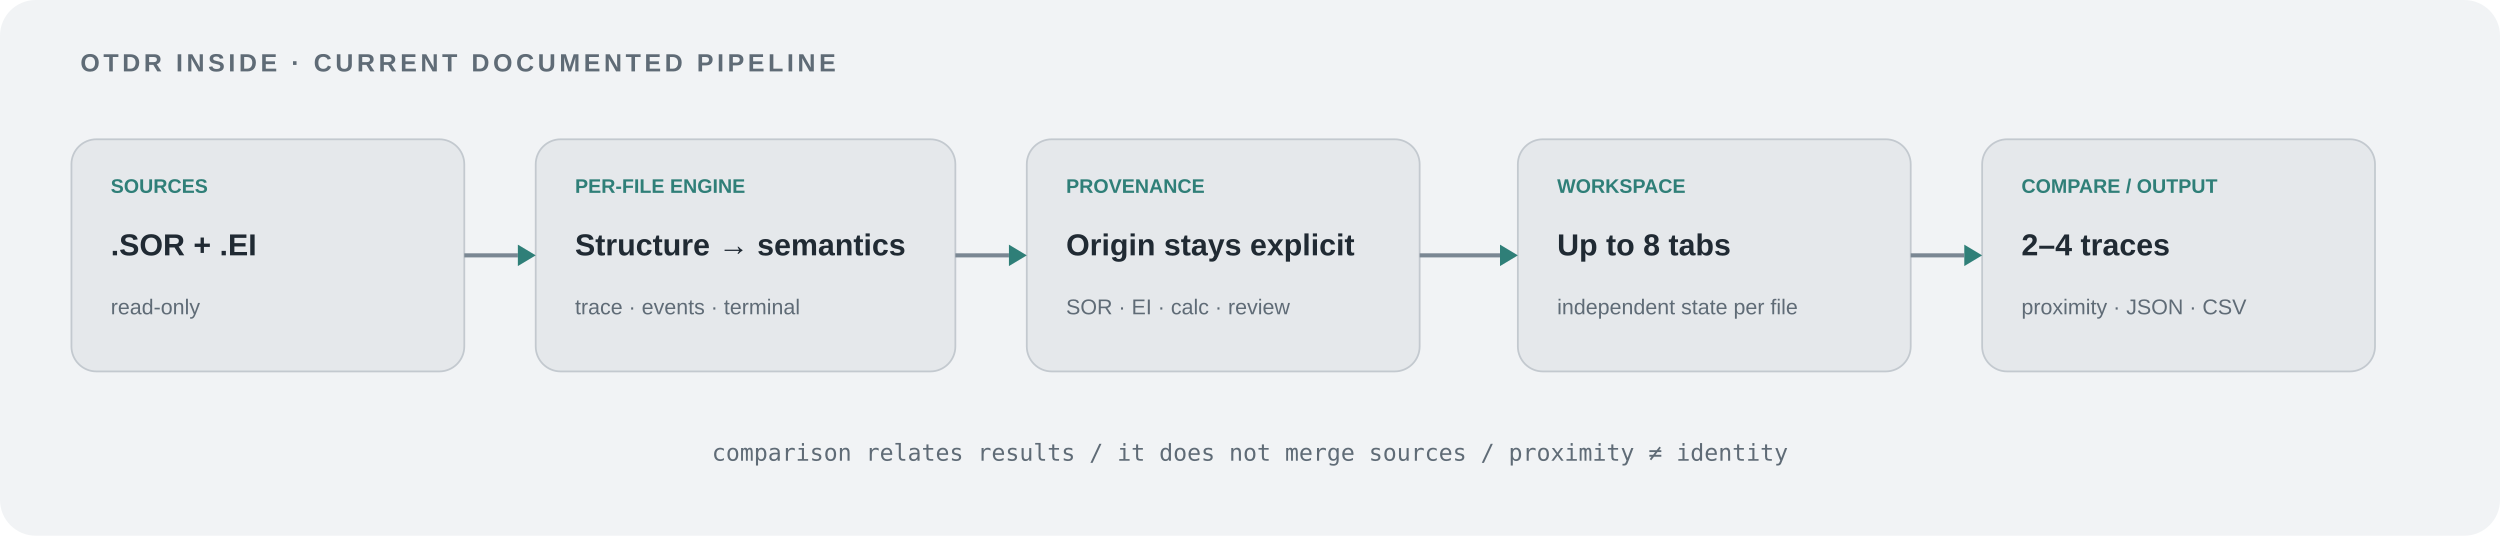
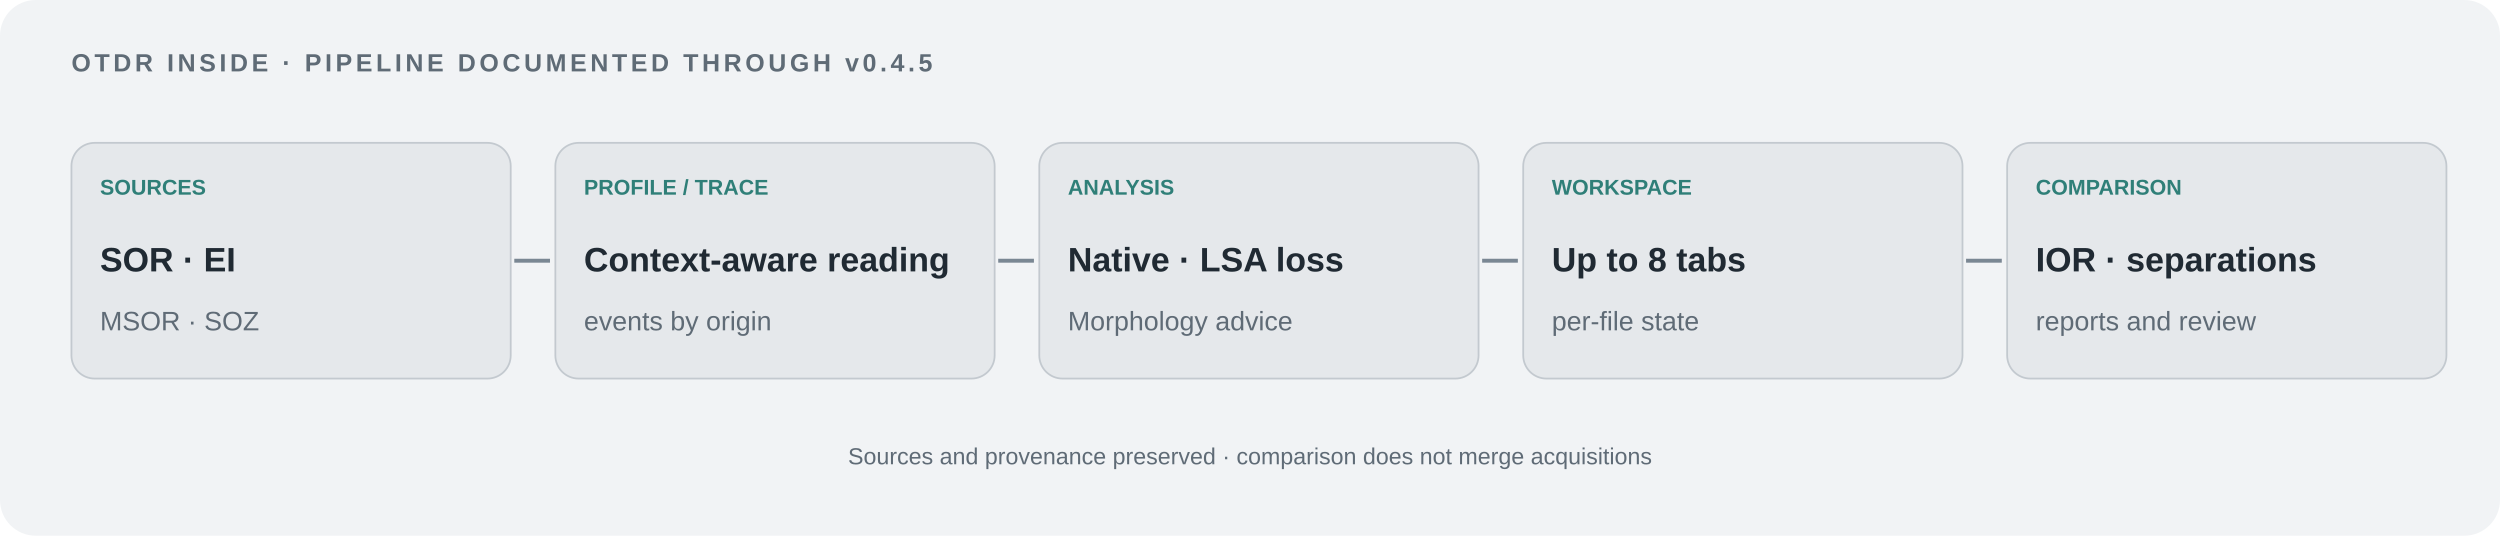
<svg xmlns="http://www.w3.org/2000/svg" width="1400" height="300" viewBox="0 0 1400 300">
  <style>.bg{fill:#f1f3f5}.card{fill:#e5e8eb;stroke:#c3c9cf}.t{fill:#202a33}.s{fill:#5f6b76}.a{fill:#2f7f78}.ln{stroke:#7a8793}@media(prefers-color-scheme:dark){.bg{fill:#11161d}.card{fill:#232931;stroke:#434d57}.t{fill:#f0f3f5}.s{fill:#a5b0ba}.a{fill:#65d6c3}.ln{stroke:#53677a}}</style>
  <rect class="bg" width="1400" height="300" rx="20" />
  <g font-family="Segoe UI,Arial,sans-serif">
-     <text x="45" y="40" class="s" font-size="14" font-weight="700" letter-spacing="2">OTDR INSIDE · CURRENT DOCUMENTED PIPELINE</text>
-     <rect class="card" x="40" y="78" width="220" height="130" rx="14" />
-     <text class="a" x="62" y="108" font-size="11" font-weight="700">SOURCES</text>
-     <text class="t" x="62" y="143" font-size="17" font-weight="700">.SOR + .EI</text>
-     <text class="s" x="62" y="176" font-size="12">read-only</text>
-     <rect class="card" x="300" y="78" width="235" height="130" rx="14" />
-     <text class="a" x="322" y="108" font-size="11" font-weight="700">PER-FILE ENGINE</text>
-     <text class="t" x="322" y="143" font-size="17" font-weight="700">Structure → semantics</text>
-     <text class="s" x="322" y="176" font-size="12">trace · events · terminal</text>
-     <rect class="card" x="575" y="78" width="220" height="130" rx="14" />
-     <text class="a" x="597" y="108" font-size="11" font-weight="700">PROVENANCE</text>
-     <text class="t" x="597" y="143" font-size="17" font-weight="700">Origin stays explicit</text>
-     <text class="s" x="597" y="176" font-size="12">SOR · EI · calc · review</text>
-     <rect class="card" x="850" y="78" width="220" height="130" rx="14" />
-     <text class="a" x="872" y="108" font-size="11" font-weight="700">WORKSPACE</text>
-     <text class="t" x="872" y="143" font-size="17" font-weight="700">Up to 8 tabs</text>
-     <text class="s" x="872" y="176" font-size="12">independent state per file</text>
-     <rect class="card" x="1110" y="78" width="220" height="130" rx="14" />
-     <text class="a" x="1132" y="108" font-size="11" font-weight="700">COMPARE / OUTPUT</text>
-     <text class="t" x="1132" y="143" font-size="17" font-weight="700">2–4 traces</text>
-     <text class="s" x="1132" y="176" font-size="12">proximity · JSON · CSV</text>
-     <g class="ln" stroke-width="2.3">
-       <path d="M260 143H290" />
-       <path d="M535 143H565" />
-       <path d="M795 143H840" />
-       <path d="M1070 143H1100" />
-     </g>
-     <g class="a">
-       <path d="M300 143l-10-6v12z" />
-       <path d="M575 143l-10-6v12z" />
-       <path d="M850 143l-10-6v12z" />
-       <path d="M1110 143l-10-6v12z" />
-     </g>
-     <text x="700" y="258" text-anchor="middle" class="s" font-family="Consolas,monospace" font-size="13">comparison relates results / it does not merge sources / proximity ≠ identity</text>
+     <text x="40" y="40" class="s" font-size="14" font-weight="700" letter-spacing="2">OTDR INSIDE · PIPELINE DOCUMENTED THROUGH v0.4.5</text>
+     <rect class="card" x="40" y="80" width="246" height="132" rx="13" />
+     <text class="a" x="56" y="109" font-size="12" font-weight="700">SOURCES</text>
+     <text class="t" x="56" y="152" font-size="19" font-weight="700">SOR · EI</text>
+     <text class="s" x="56" y="185" font-size="15">MSOR · SOZ</text>
+     <path class="ln" d="M288 146H308" fill="none" stroke-width="2.2" />
+     <rect class="card" x="311" y="80" width="246" height="132" rx="13" />
+     <text class="a" x="327" y="109" font-size="12" font-weight="700">PROFILE / TRACE</text>
+     <text class="t" x="327" y="152" font-size="19" font-weight="700">Context-aware reading</text>
+     <text class="s" x="327" y="185" font-size="15">events by origin</text>
+     <path class="ln" d="M559 146H579" fill="none" stroke-width="2.2" />
+     <rect class="card" x="582" y="80" width="246" height="132" rx="13" />
+     <text class="a" x="598" y="109" font-size="12" font-weight="700">ANALYSIS</text>
+     <text class="t" x="598" y="152" font-size="19" font-weight="700">Native · LSA loss</text>
+     <text class="s" x="598" y="185" font-size="15">Morphology advice</text>
+     <path class="ln" d="M830 146H850" fill="none" stroke-width="2.2" />
+     <rect class="card" x="853" y="80" width="246" height="132" rx="13" />
+     <text class="a" x="869" y="109" font-size="12" font-weight="700">WORKSPACE</text>
+     <text class="t" x="869" y="152" font-size="19" font-weight="700">Up to 8 tabs</text>
+     <text class="s" x="869" y="185" font-size="15">per-file state</text>
+     <path class="ln" d="M1101 146H1121" fill="none" stroke-width="2.2" />
+     <rect class="card" x="1124" y="80" width="246" height="132" rx="13" />
+     <text class="a" x="1140" y="109" font-size="12" font-weight="700">COMPARISON</text>
+     <text class="t" x="1140" y="152" font-size="19" font-weight="700">IOR · separations</text>
+     <text class="s" x="1140" y="185" font-size="15">reports and review</text>
+     <text x="700" y="260" text-anchor="middle" class="s" font-size="13">Sources and provenance preserved · comparison does not merge acquisitions</text>
  </g>
</svg>
